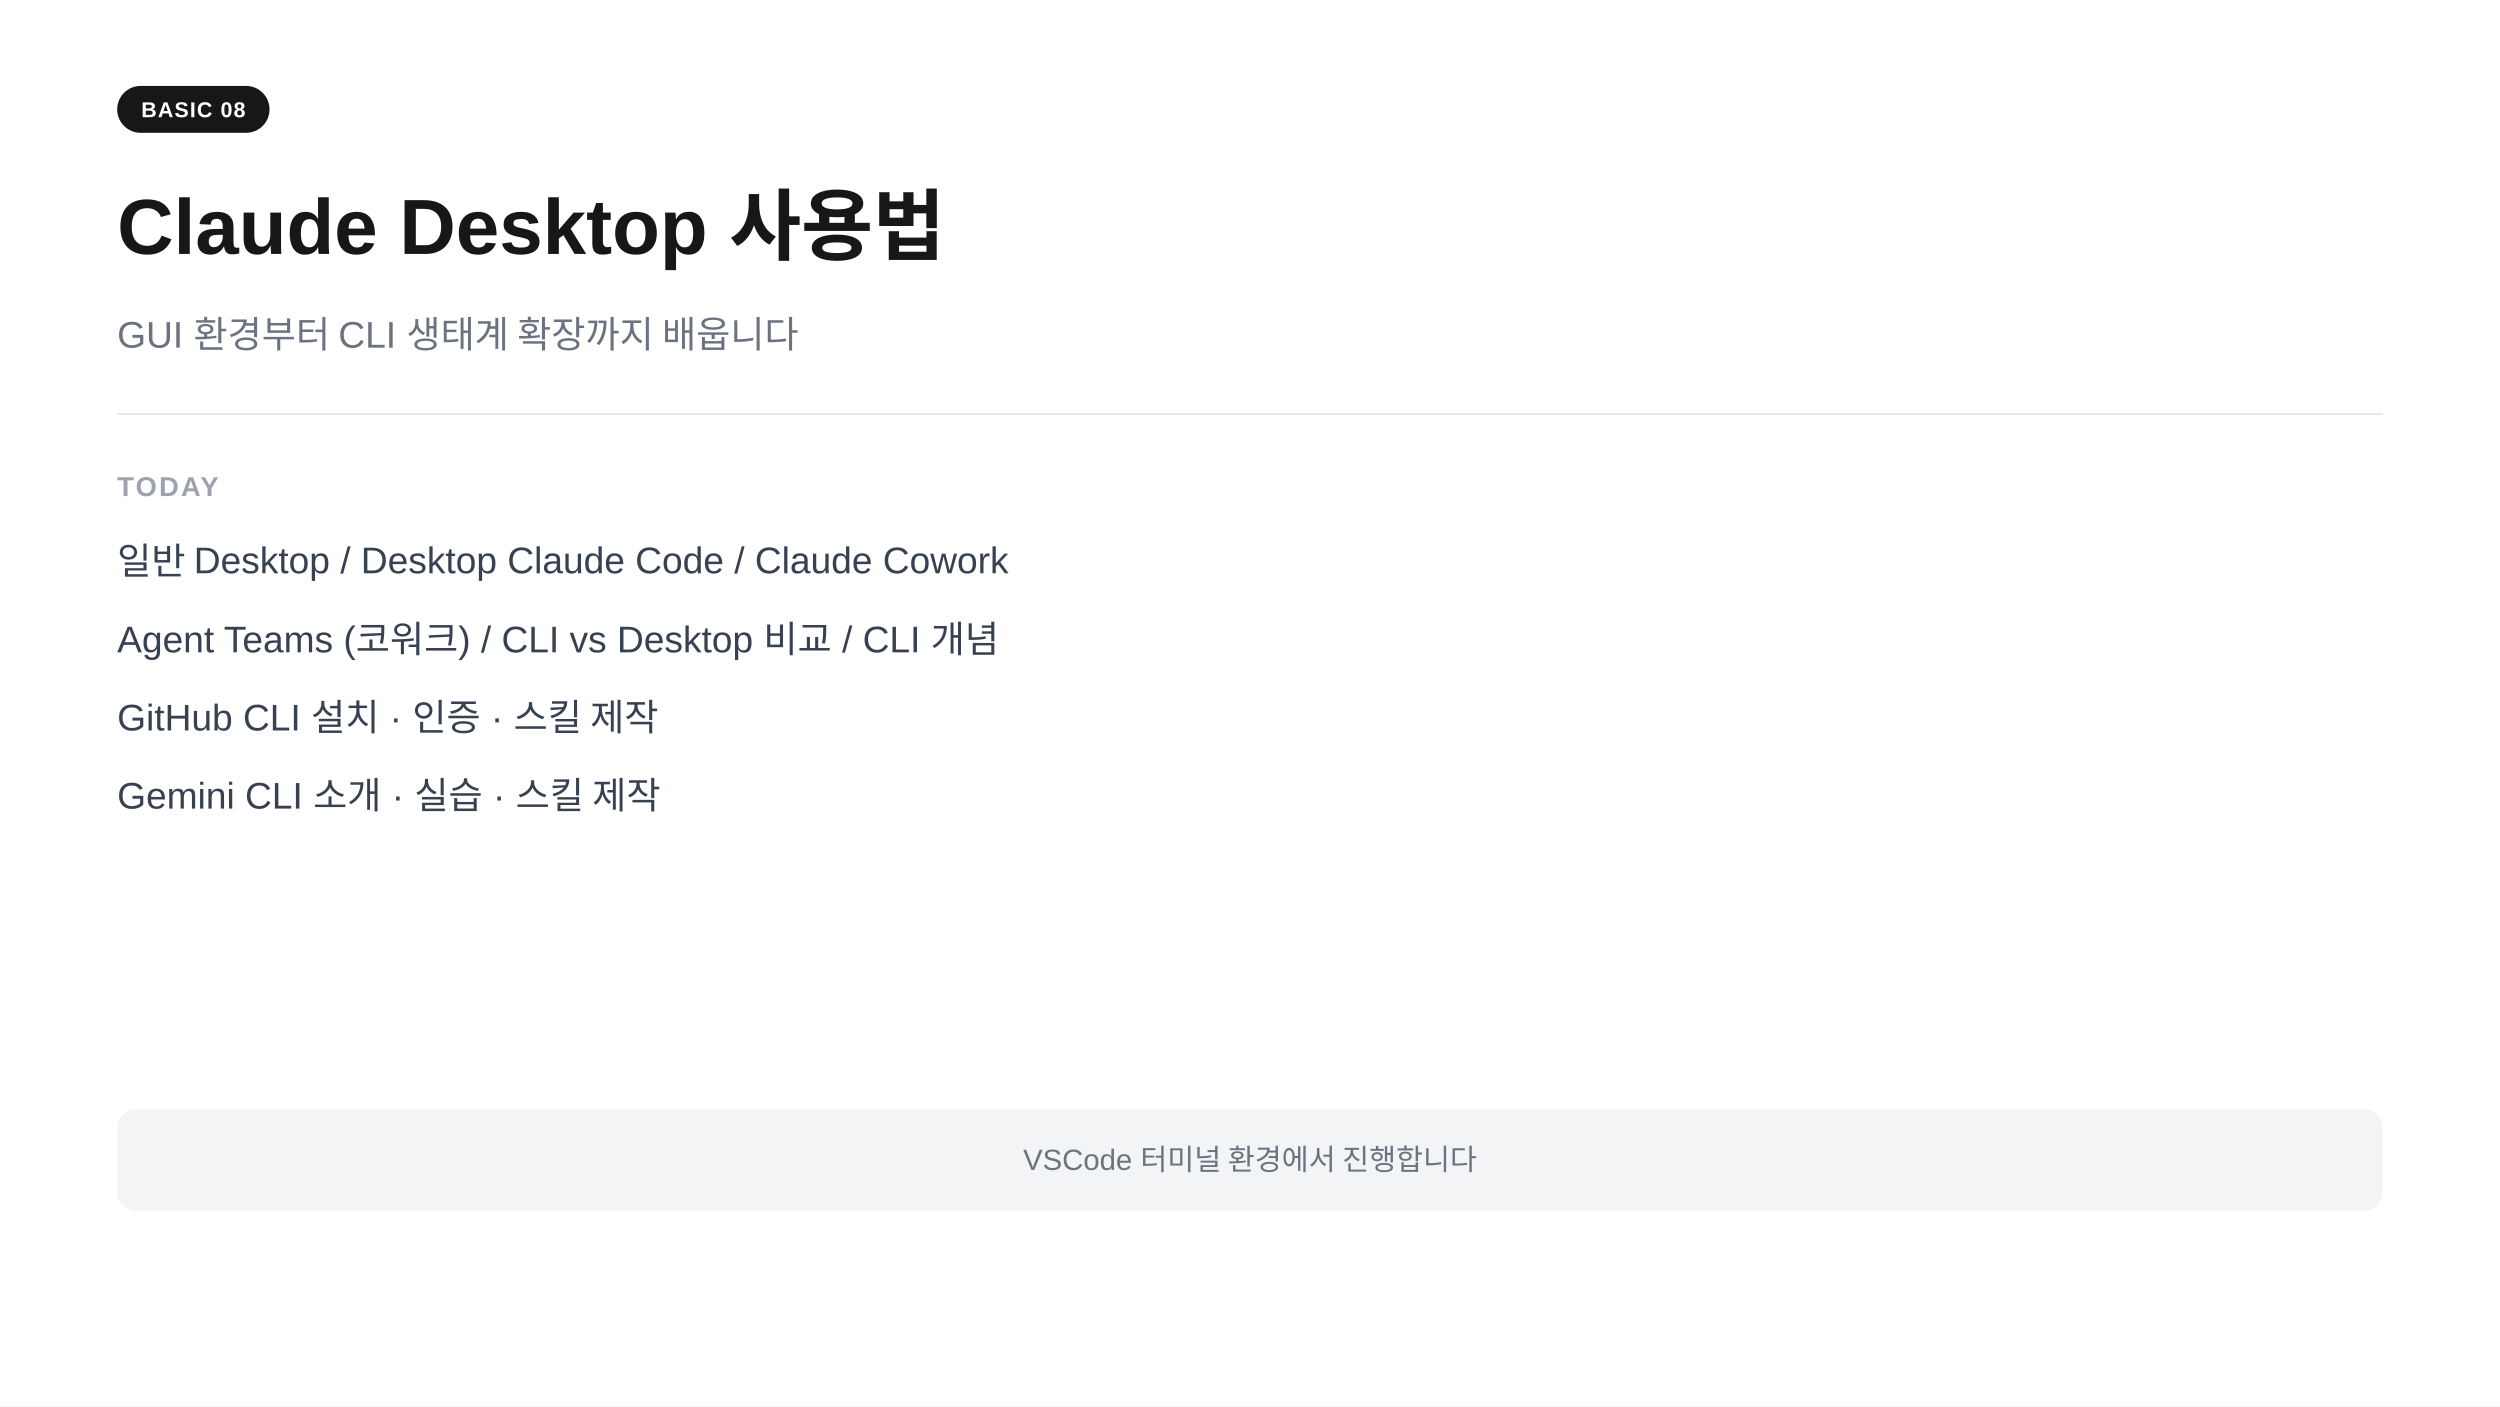
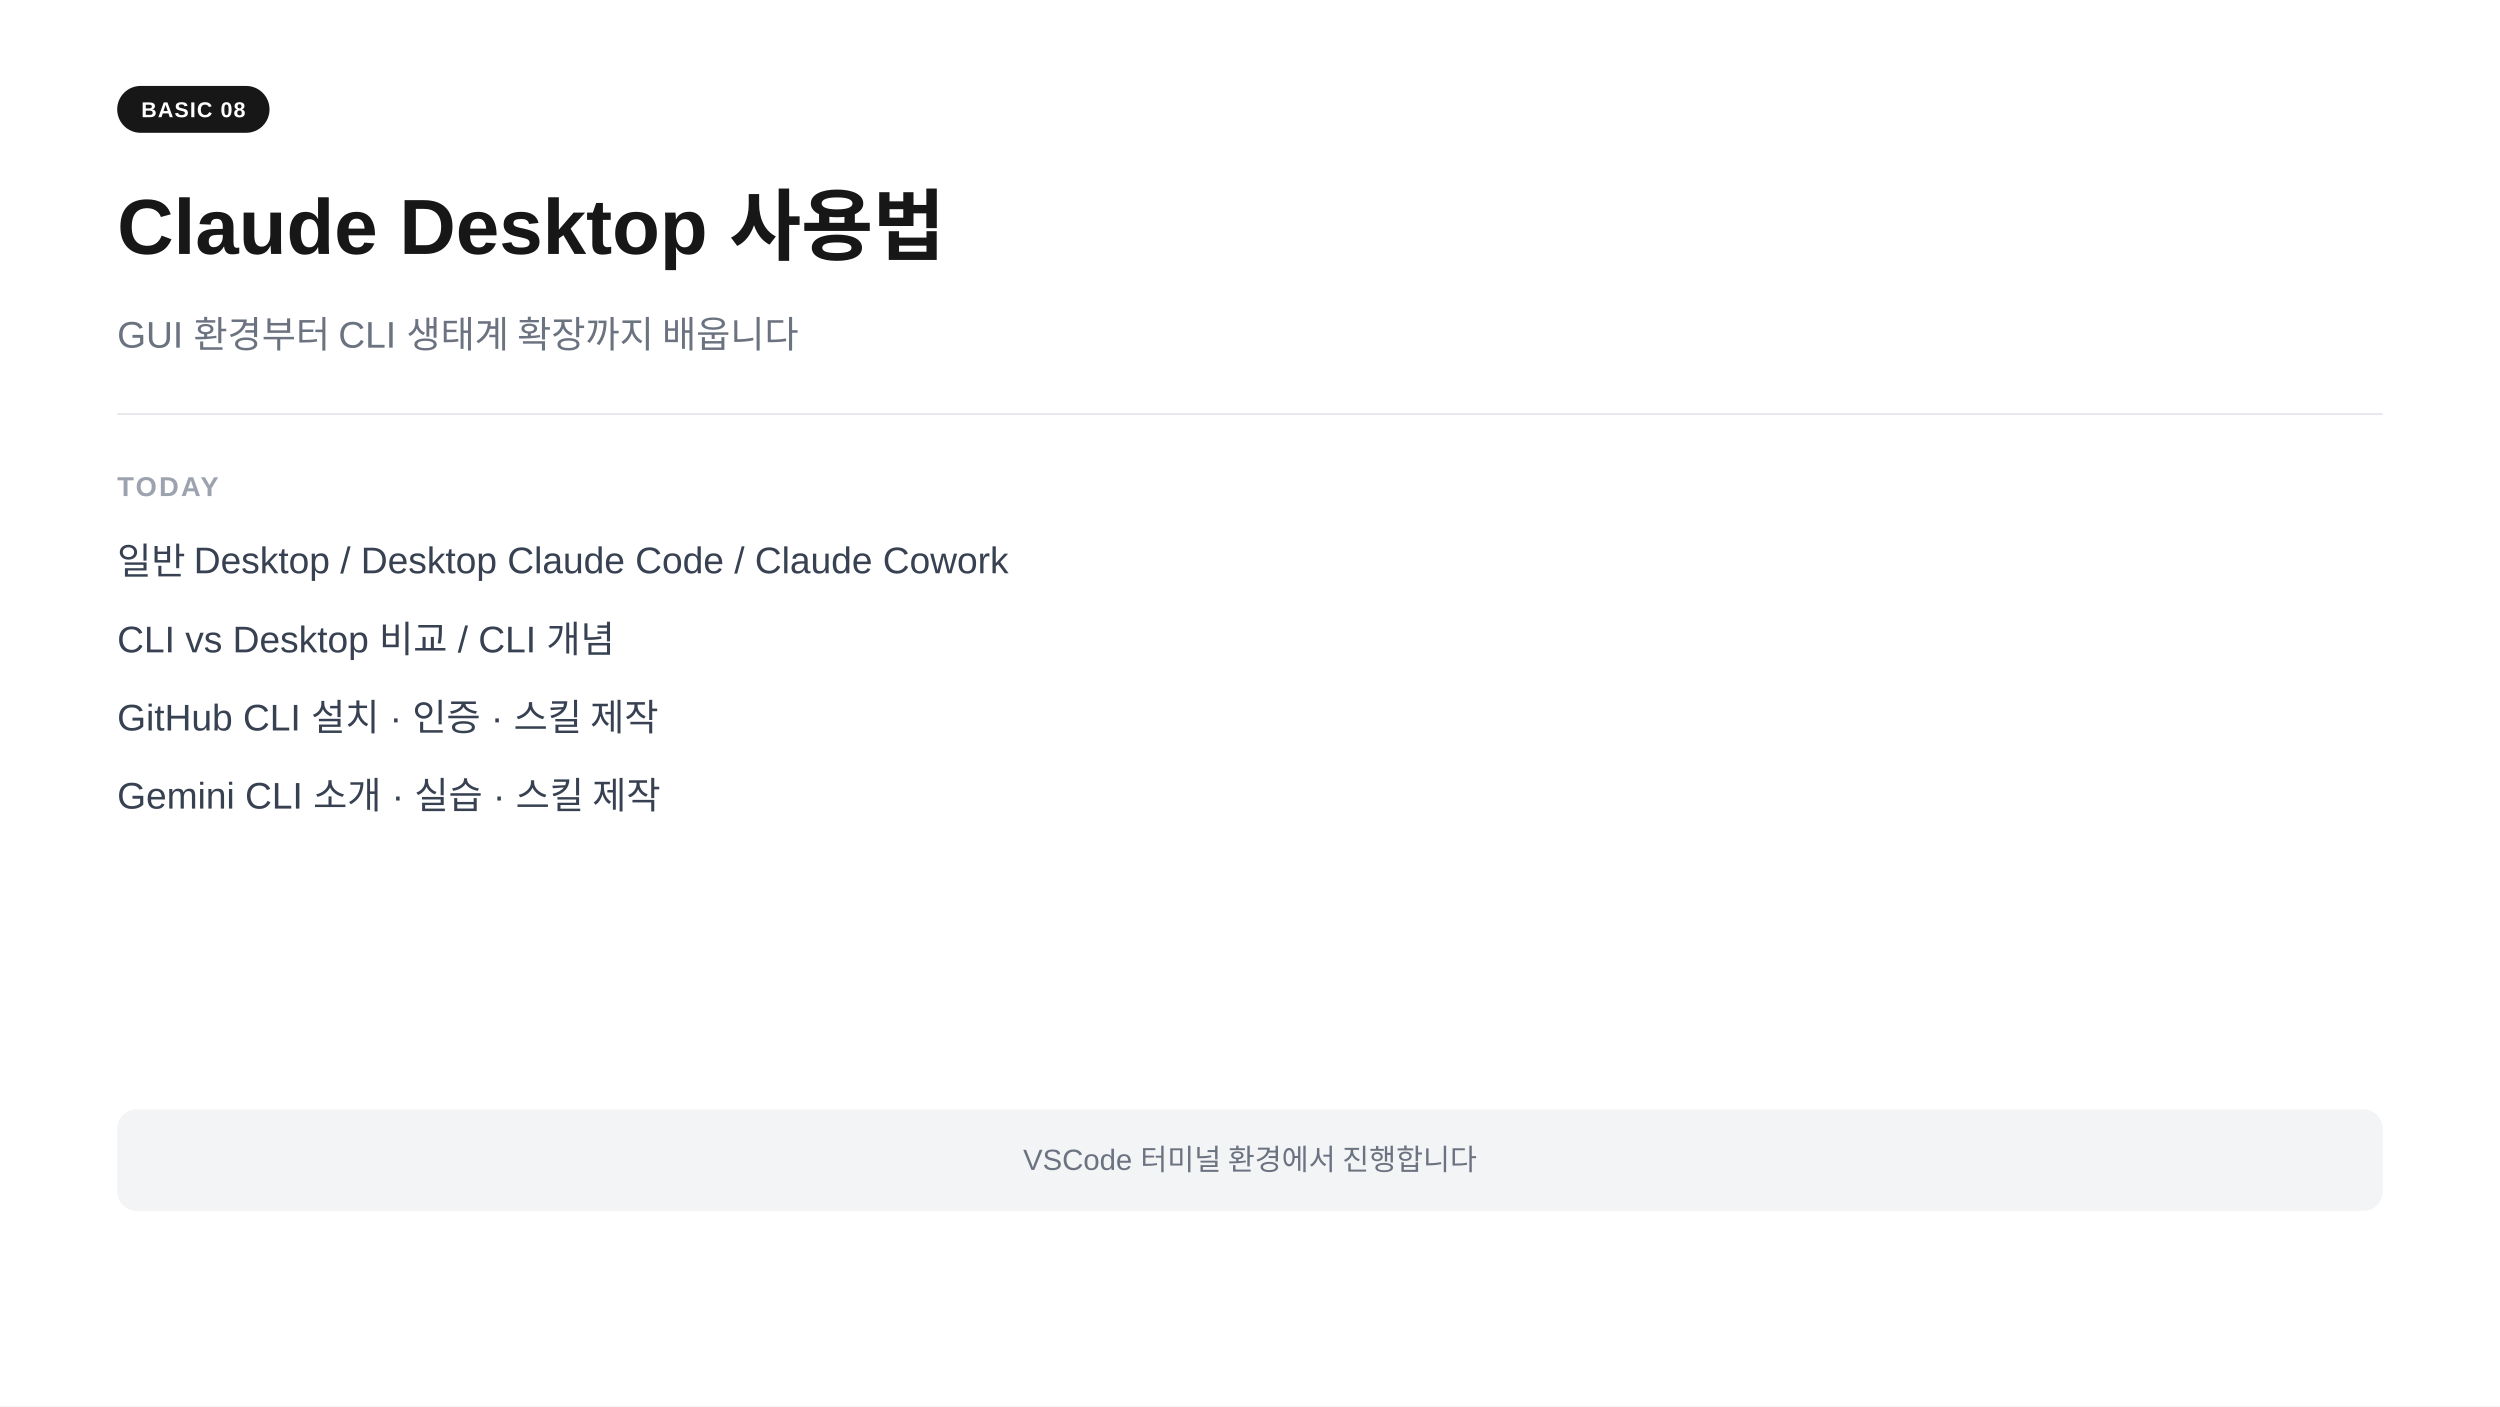
<svg xmlns="http://www.w3.org/2000/svg" width="1280" height="720" viewBox="0 0 1280 720">
  <rect width="1280" height="720" fill="#ffffff" />
  <rect x="60" y="44" width="78" height="24" rx="12" fill="#171717" />
  <text x="99" y="60" text-anchor="middle" font-family="-apple-system,BlinkMacSystemFont,'Segoe UI',Arial,sans-serif" font-size="11" font-weight="700" fill="#ffffff" letter-spacing="0.05em">BASIC 08</text>
  <text x="60" y="130" font-family="-apple-system,BlinkMacSystemFont,'Segoe UI',Arial,sans-serif" font-size="40" font-weight="700" fill="#171717">Claude Desktop 사용법</text>
  <text x="60" y="178" font-family="-apple-system,BlinkMacSystemFont,'Segoe UI',Arial,sans-serif" font-size="19" fill="#6b7280">GUI 환경부터 CLI 생태계 확장까지 배웁니다</text>
  <line x1="60" y1="212" x2="1220" y2="212" stroke="#e5e7eb" stroke-width="1" />
  <text x="60" y="254" font-family="-apple-system,BlinkMacSystemFont,'Segoe UI',Arial,sans-serif" font-size="14" font-weight="600" fill="#9ca3af" letter-spacing="0.08em">TODAY</text>
  <text x="60" y="294" font-family="-apple-system,BlinkMacSystemFont,'Segoe UI',Arial,sans-serif" font-size="19" fill="#374151">일반 Desktop  /  Desktop Claude Code  /  Claude Cowork</text>
-   <text x="60" y="334" font-family="-apple-system,BlinkMacSystemFont,'Segoe UI',Arial,sans-serif" font-size="19" fill="#374151">Agent Teams (코워크)  /  CLI vs Desktop 비교  /  CLI 개념</text>
+   <text x="60" y="334" font-family="-apple-system,BlinkMacSystemFont,'Segoe UI',Arial,sans-serif" font-size="19" fill="#374151">CLI vs Desktop 비교  /  CLI 개념</text>
  <text x="60" y="374" font-family="-apple-system,BlinkMacSystemFont,'Segoe UI',Arial,sans-serif" font-size="19" fill="#374151">GitHub CLI 설치 · 인증 · 스킬 제작</text>
  <text x="60" y="414" font-family="-apple-system,BlinkMacSystemFont,'Segoe UI',Arial,sans-serif" font-size="19" fill="#374151">Gemini CLI 소개 · 실습 · 스킬 제작</text>
  <rect x="60" y="568" width="1160" height="52" rx="10" fill="#f3f4f6" />
  <text x="640" y="599" text-anchor="middle" font-family="-apple-system,BlinkMacSystemFont,'Segoe UI',Arial,sans-serif" font-size="15" fill="#6b7280">VSCode 터미널 환경에서 진행합니다</text>
</svg>
